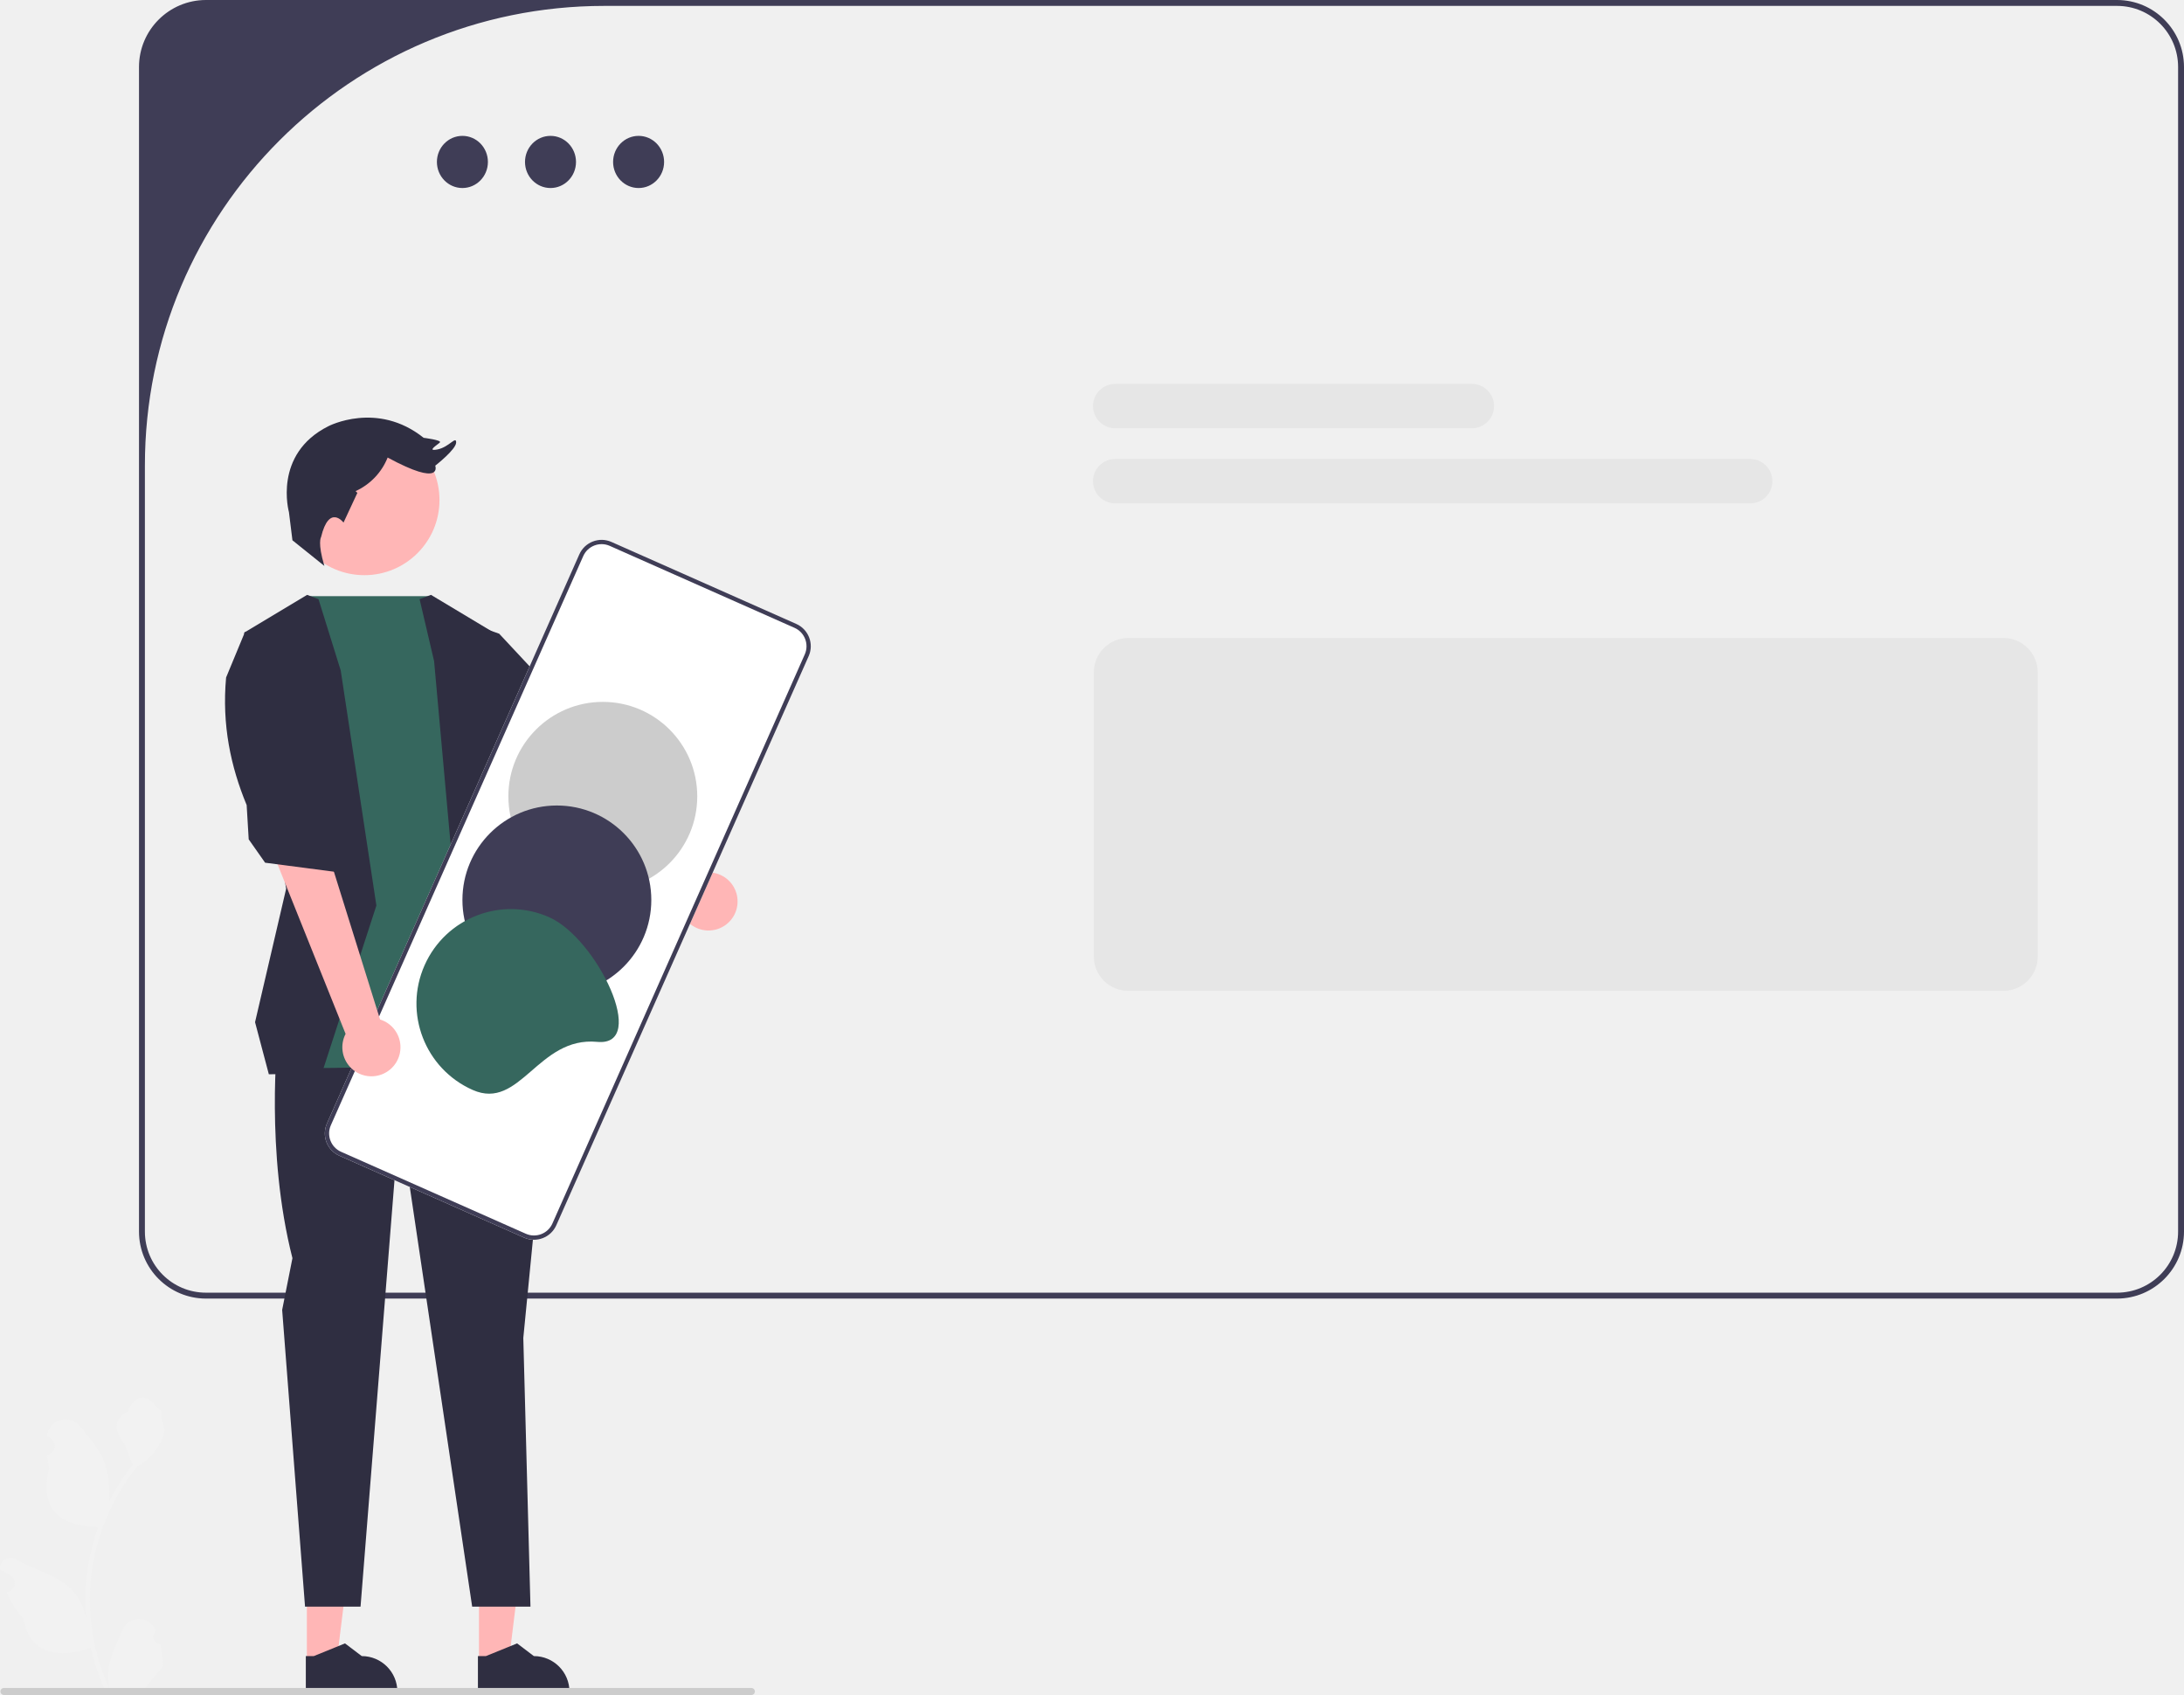
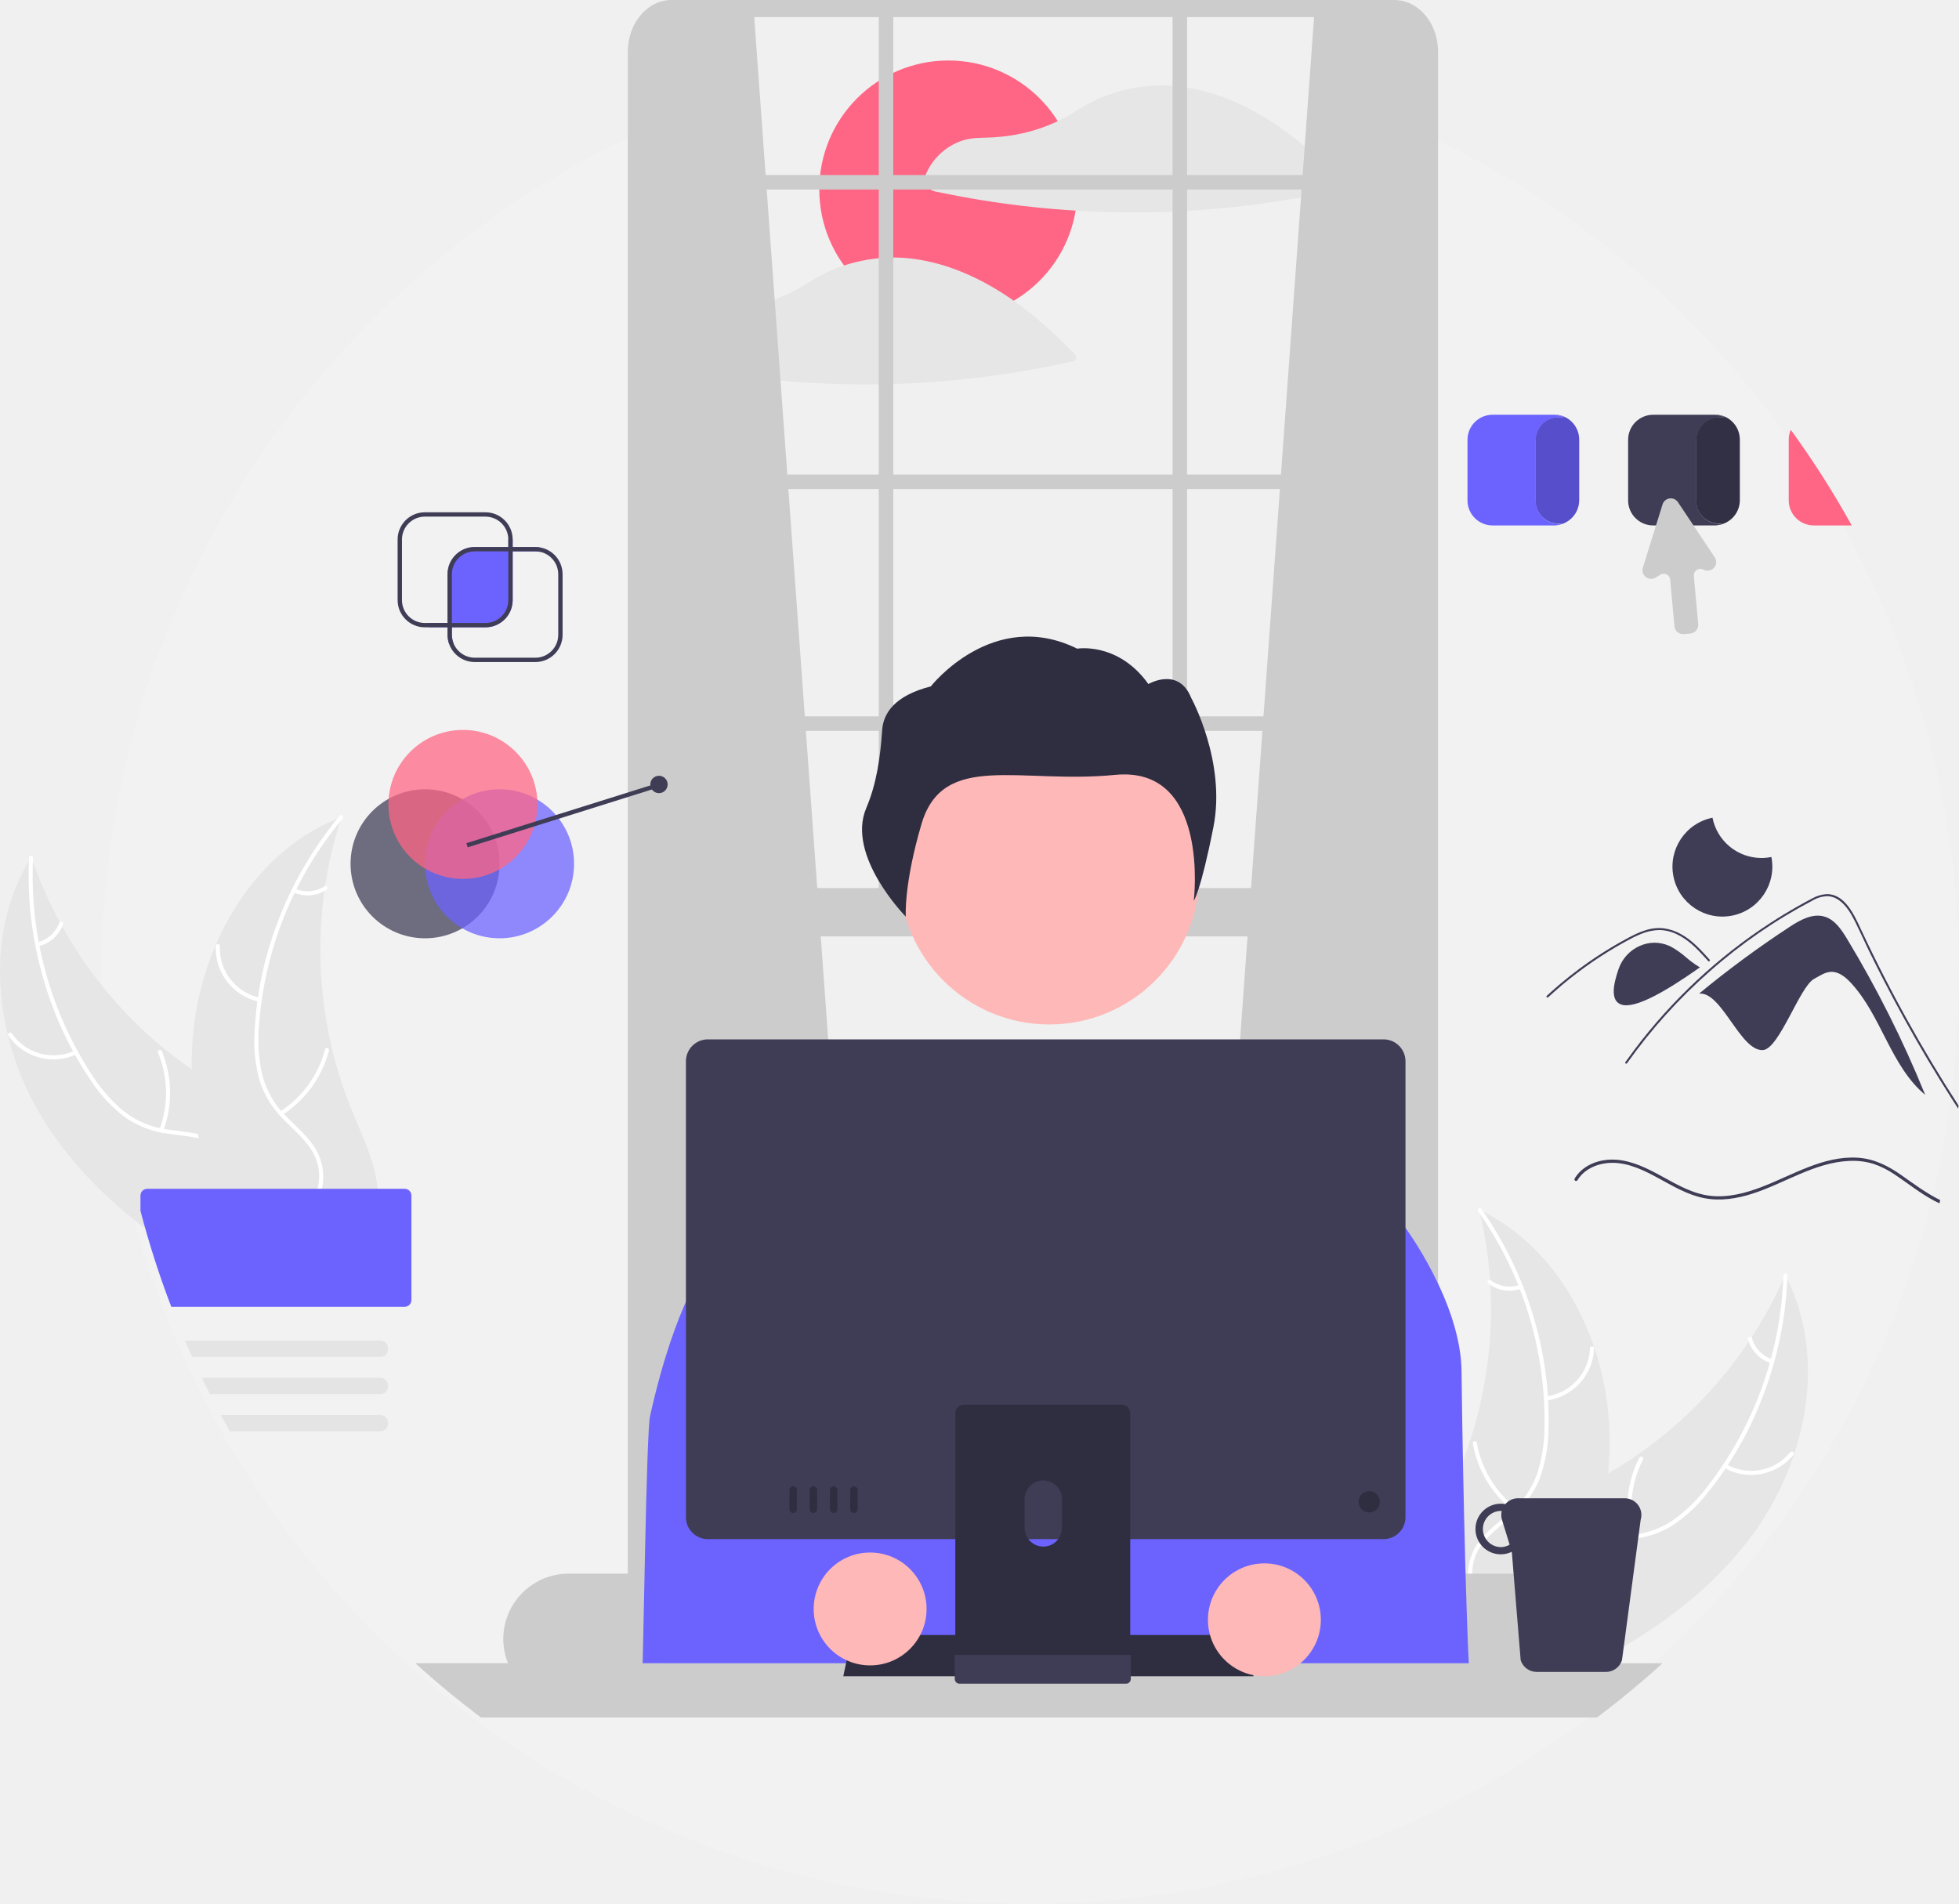
- <svg xmlns="http://www.w3.org/2000/svg" data-name="Layer 1" width="740.103" height="574.316" viewBox="0 0 740.103 574.316">
-   <path d="M717.413,0h-647.62a22.717,22.717,0,0,0-22.69,22.69V417.31a22.717,22.717,0,0,0,22.69,22.69h647.62a22.717,22.717,0,0,0,22.69-22.69V22.69A22.717,22.717,0,0,0,717.413,0Zm20.69,417.31a20.69,20.69,0,0,1-20.69,20.69h-647.62a20.69,20.69,0,0,1-20.69-20.69V157.676A155.676,155.676,0,0,1,204.779,2H717.413a20.69,20.69,0,0,1,20.69,20.69Z" fill="#3f3d56" />
-   <path d="M678.922,335.731h-296.63A11.628,11.628,0,0,1,370.678,324.117V227.782a11.628,11.628,0,0,1,11.614-11.614h296.63a11.628,11.628,0,0,1,11.614,11.614v96.335A11.628,11.628,0,0,1,678.922,335.731Z" fill="#e6e6e6" />
-   <ellipse cx="216.405" cy="54.873" rx="8.642" ry="8.835" fill="#3f3d56" />
-   <ellipse cx="186.551" cy="54.873" rx="8.642" ry="8.835" fill="#3f3d56" />
-   <ellipse cx="156.698" cy="54.873" rx="8.642" ry="8.835" fill="#3f3d56" />
-   <path d="M498.776,145.109H377.91a7.52,7.52,0,0,1,0-15.04H498.776a7.52,7.52,0,0,1,0,15.04Z" fill="#e6e6e6" />
-   <path d="M593.099,170.561H377.91a7.52,7.52,0,0,1,0-15.04H593.099a7.52,7.52,0,1,1,0,15.04Z" fill="#e6e6e6" />
-   <polygon points="162.313 563.077 172.402 563.076 177.201 524.161 162.311 524.162 162.313 563.077" fill="#ffb6b6" />
-   <path d="M161.957,573.602l31.025-.001v-.392a12.076,12.076,0,0,0-12.076-12.076h-.001l-5.667-4.299-10.574,4.3-2.708 0Z" fill="#2f2e41" />
-   <polygon points="103.992 563.077 114.081 563.076 118.88 524.161 103.99 524.162 103.992 563.077" fill="#ffb6b6" />
-   <path d="M103.636,573.602l31.025-.001v-.392a12.076,12.076,0,0,0-12.076-12.076h-.001l-5.667-4.299-10.574,4.3-2.708 0Z" fill="#2f2e41" />
-   <path d="M230.272,304.697l-34.374-32.237,9.31-15.596L239.109,295.633a9.851,9.851,0,1,1-8.837,9.064Z" fill="#ffb6b6" />
-   <path d="M94.121,351.63s-4.267,38.407,4.979,74.679l-3.482,17.534,7.75,100.53h18.811l13.194-165.717,24.63,165.717h19.758l-2.425-91.038,8.552-87.482-3.573-19.915Z" fill="#2f2e41" />
-   <path d="M146.103,202h-42l-7.063,17.958,1.704,141.984s83.214,0,88.904-5.69l-17.781-61.877-6.401-78.947Z" fill="#36675e" />
-   <polygon points="169.156 214.717 199.028 246.723 209.696 253.835 212.541 263.081 200.45 283.707 186.937 278.728 182.67 263.081 157.594 242.581 154.931 209.739 169.156 214.717" fill="#2f2e41" />
-   <polygon points="142.188 203.016 147.103 224 153.865 298.998 163.111 355.897 189.785 355.897 173.779 294.02 167.378 214.362 146.041 201.56 142.188 203.016" fill="#2f2e41" />
-   <polygon points="107.931 203.016 115.458 227.164 127.549 306.822 109.057 363.72 91.103 364 86.431 346.349 96.966 301.132 82.741 214.362 104.078 201.56 107.931 203.016" fill="#2f2e41" />
-   <circle cx="123.472" cy="169.431" r="25.458" fill="#ffb6b6" />
-   <path d="M108.785,182.033s-1.223,1.855,1.138,9.724l-10.824-8.69-1.184-9.543s-5.509-19.674,13.378-29.117c0,0,16.526-8.656,32.265,3.935,0,0,6.296.787,5.509,1.574s-4.722,3.148-.787,2.361,6.296-4.722,6.296-2.361-7.082,7.869-7.082,7.869,2.754,7.476-16.132-2.754v0a21.108,21.108,0,0,1-10.864,11.377l.606.592h0l-4.694,10.066S111.54,170.623,108.785,182.033Z" fill="#2f2e41" />
-   <path d="M110.783,380.688l85.532-192.857a8.27,8.27,0,0,1,10.9-4.202l62.633,27.778a8.27,8.27,0,0,1,4.202,10.9L188.519,415.164a8.27,8.27,0,0,1-10.9,4.202l-62.633-27.778A8.27,8.27,0,0,1,110.783,380.688Z" fill="#fff" />
-   <path d="M110.783,380.688l85.532-192.857a8.27,8.27,0,0,1,10.9-4.202l62.633,27.778a8.27,8.27,0,0,1,4.202,10.9L188.519,415.164a8.27,8.27,0,0,1-10.9,4.202l-62.633-27.778A8.27,8.27,0,0,1,110.783,380.688Zm161.939-158.97a6.814,6.814,0,0,0-3.463-8.982l-62.633-27.778a6.814,6.814,0,0,0-8.982,3.463L112.112,381.278a6.814,6.814,0,0,0,3.463,8.982l62.633,27.778a6.814,6.814,0,0,0,8.982-3.463Z" fill="#3f3d56" />
-   <circle cx="204.278" cy="269.826" r="32.005" fill="#ccc" />
-   <circle cx="188.708" cy="304.934" r="32.005" fill="#3f3d56" />
-   <path d="M160.161,369.3a32.005,32.005,0,1,1,25.951-58.514c16.158,7.166,33.877,43.922,16.282,42.233C182.245,351.085,176.32,376.466,160.161,369.3Z" fill="#36675e" />
-   <path d="M117.113,350.313,92.103,288l20,4,16.691,53.435a9.851,9.851,0,1,1-11.682,4.878Z" fill="#ffb6b6" />
-   <path d="M76.618,229.563c-1.456,16.063,1.559,30.167,6.967,43.222l.695,11.612,5.56,7.917,23.707,3.095,4.353-13.728-9.744-12.965-.819-32.378-24.312-22.241Z" fill="#2f2e41" />
-   <path d="M54.259,556.983a2.269,2.269,0,0,1-1.645-3.933l.155-.618q-.031-.074-.062-.148a6.094,6.094,0,0,0-11.241.042c-1.839,4.428-4.179,8.864-4.756,13.546a18.029,18.029,0,0,0,.316,6.2,72.281,72.281,0,0,1-6.575-30.021,69.766,69.766,0,0,1,.433-7.783q.358-3.178.995-6.31a73.119,73.119,0,0,1,14.5-30.99,19.459,19.459,0,0,0,8.093-8.397,14.843,14.843,0,0,0,1.35-4.056c-.394.052-1.486-5.949-1.188-6.317-.549-.833-1.532-1.247-2.131-2.06-2.982-4.043-7.091-3.337-9.236,2.157-4.582,2.313-4.627,6.148-1.815,9.837,1.789,2.347,2.035,5.522,3.604,8.035-.162.207-.329.407-.491.614a73.591,73.591,0,0,0-7.681,12.169,30.592,30.592,0,0,0-1.826-14.21c-1.748-4.217-5.025-7.769-7.91-11.415a6.279,6.279,0,0,0-11.184,3.083q-.009.081-.017.161.643.363,1.259.77A3.078,3.078,0,0,1,15.963,492.94l-.063.01a30.628,30.628,0,0,0,.807,4.579c-3.702,14.316,4.29,19.53,15.701,19.764.252.129.497.258.749.381a75.115,75.115,0,0,0-4.043,19.028,71.243,71.243,0,0,0,.052,11.503l-.019-.136a18.826,18.826,0,0,0-6.427-10.87c-4.946-4.063-11.933-5.559-17.268-8.824a3.533,3.533,0,0,0-5.411,3.437l.022.143a20.675,20.675,0,0,1,2.319,1.117q.643.363,1.259.77a3.078,3.078,0,0,1-1.241,5.602l-.063.01c-.045.006-.084.013-.129.019A30.655,30.655,0,0,0,7.846,548.302c2.315,12.497,12.256,13.683,22.89,10.044h.006a75.092,75.092,0,0,0,5.044,14.726H53.807c.065-.2.123-.407.181-.607a20.474,20.474,0,0,1-4.986-.297c1.337-1.641,2.674-3.294,4.011-4.935a1.119,1.119,0,0,0,.084-.097c.678-.84,1.363-1.673,2.041-2.512l0-.001a29.991,29.991,0,0,0-.879-7.64Z" fill="#f2f2f2" />
-   <path d="M255.81,573.126a1.186,1.186,0,0,1-1.19,1.19H1.33a1.19,1.19,0,0,1,0-2.38h253.29A1.187,1.187,0,0,1,255.81,573.126Z" fill="#ccc" />
+ <svg xmlns="http://www.w3.org/2000/svg" data-name="Layer 1" width="804.473" height="781.847" viewBox="0 0 804.473 781.847">
+   <path d="M954.619,274.869a380.704,380.704,0,0,0-25.021-39.265q-9.6-13.224-20.288-25.565h-.018a383.418,383.418,0,0,0-41.94-41.512q-4.613-3.918-9.351-7.675a380.926,380.926,0,0,0-93.882-54.857l.299,49.327L767.65,717.625H487.686L471.941,156.384l1.173-48.539C335.856,165.572,239.481,301.3,239.481,459.546a381.687,381.687,0,0,0,12.399,96.795,375.139,375.139,0,0,0,12.649,39.408q2.674,7.02,5.642,13.914c.954,2.237,1.925,4.457,2.933,6.668,1.292,2.888,2.638,5.767,4.02,8.611q1.604,3.356,3.298,6.668,2.179,4.346,4.502,8.62c1.194,2.237,2.425,4.457,3.672,6.667a382.934,382.934,0,0,0,76.151,95.244q12.956,11.753,26.964,22.285a381.449,381.449,0,0,0,458.295,0q7.621-5.723,14.931-11.829,4.854-4.038,9.547-8.227c.829-.74,1.658-1.48,2.478-2.228a382.978,382.978,0,0,0,71.364-87.008,374.258,374.258,0,0,0,19.325-36.689q2.286-4.974,4.43-10.037a376.132,376.132,0,0,0,16.562-47.591q1.03-3.757,1.988-7.541v-.009c.107-.437.223-.883.33-1.319.66-2.656,1.293-5.33,1.899-8.005v-.009q2.942-12.93,4.965-26.171c.169-1.132.339-2.264.499-3.396.062-.41.125-.82.169-1.23v-.009q1.444-10.229,2.344-20.609,1.391-16.299,1.399-32.972A379.627,379.627,0,0,0,954.619,274.869Z" transform="translate(-197.7636 -59.07674)" fill="#f2f2f2" />
+   <path d="M917.165,689.762c22.573-30.501,31.255-73.463,13.695-107.101a174.83,174.83,0,0,1-82.773,86.927c-14.289,7.006-30.912,13.31-37.526,27.784-4.116,9.006-3.332,19.641-.024,28.974,3.309,9.333,8.936,17.638,14.503,25.827l.293,2.454C860.387,740.094,894.592,720.263,917.165,689.762Z" transform="translate(-197.7636 -59.07674)" fill="#e6e6e6" />
+   <path d="M930.112,582.931a149.432,149.432,0,0,1-31.086,86.525,64.35,64.35,0,0,1-14.424,14.088,36.908,36.908,0,0,1-18.452,6.069c-6.131.439-12.453.179-18.371,2.101a22.599,22.599,0,0,0-13.521,12.6c-3.276,7.232-3.759,15.209-3.959,23.027-.223,8.68-.317,17.699-4.411,25.59-.496.956,1.016,1.67,1.512.715,7.123-13.728,2.498-29.782,6.743-44.214,1.981-6.734,6.003-12.912,12.726-15.61,5.879-2.36,12.399-2.097,18.61-2.488a39.384,39.384,0,0,0,18.263-5.261,59.491,59.491,0,0,0,14.912-13.482,144.976,144.976,0,0,0,22.711-39.209,152.082,152.082,0,0,0,10.413-50.596c.034-1.073-1.632-.921-1.666.145Z" transform="translate(-197.7636 -59.07674)" fill="#fff" />
+   <path d="M905.678,661.815a22.42,22.42,0,0,0,28.554-5.242c.678-.836-.589-1.928-1.268-1.092a20.76,20.76,0,0,1-26.571,4.822c-.93-.542-1.64.973-.715,1.512Z" transform="translate(-197.7636 -59.07674)" fill="#fff" />
+   <path d="M869.288,689.799a43.212,43.212,0,0,1,3.185-31.33c.493-.958-1.02-1.672-1.512-.715a44.947,44.947,0,0,0-3.248,32.609c.292,1.038,1.865.469,1.575-.563Z" transform="translate(-197.7636 -59.07674)" fill="#fff" />
+   <path d="M925.48,617.311a12.691,12.691,0,0,1-8.289-8.735c-.279-1.041-1.852-.471-1.575.563a14.221,14.221,0,0,0,9.149,9.683.864.864,0,0,0,1.113-.398.84.84,0,0,0-.398-1.113Z" transform="translate(-197.7636 -59.07674)" fill="#fff" />
+   <path d="M805.205,555.891c.156.655.311,1.31.458,1.976a167.127,167.127,0,0,1,3.973,26.818c.057.698.105,1.405.142,2.103a176.19,176.19,0,0,1-8.405,64.321,171.102,171.102,0,0,1-9.933,24.025c-5.408,10.696-12.123,21.862-13.637,33.381a29.352,29.352,0,0,0-.29,3.621l44.805,42.658c.15.046.292.102.443.149l1.711,1.785c.23-.385.46-.79.69-1.175.134-.223.259-.455.393-.678.086-.152.172-.304.259-.436.029-.05.057-.101.077-.141.087-.132.153-.264.23-.385q1.939-3.387,3.836-6.813c.01-.01.01-.01.009-.03,9.595-17.428,17.82-35.81,22.993-54.855.155-.573.321-1.156.456-1.748a163.269,163.269,0,0,0,4.717-26.223,144.339,144.339,0,0,0,.62-14.591,120.027,120.027,0,0,0-6.239-37.006c-7.992-23.785-23.502-44.749-45.61-55.917C806.336,556.443,805.78,556.167,805.205,555.891Z" transform="translate(-197.7636 -59.07674)" fill="#e6e6e6" />
+   <path d="M804.764,556.556a149.432,149.432,0,0,1,27.274,87.801,64.351,64.351,0,0,1-3.034,19.933,36.908,36.908,0,0,1-11.079,15.955c-4.631,4.042-9.836,7.64-13.403,12.738a22.599,22.599,0,0,0-3.209,18.201c1.738,7.746,6.156,14.406,10.702,20.769,5.048,7.065,10.403,14.323,11.885,23.088.18,1.062,1.817.721,1.638-.339-2.578-15.25-15.936-25.283-21.236-39.362-2.473-6.569-2.981-13.924.762-20.126,3.273-5.424,8.637-9.139,13.361-13.191a39.384,39.384,0,0,0,11.415-15.197,59.491,59.491,0,0,0,3.79-19.742,144.976,144.976,0,0,0-5.473-44.98,152.082,152.082,0,0,0-22.148-46.667c-.619-.877-1.858.248-1.243,1.119Z" transform="translate(-197.7636 -59.07674)" fill="#fff" />
+   <path d="M832.749,634.251a22.42,22.42,0,0,0,19.643-21.377c.038-1.075-1.631-1.185-1.669-.108a20.76,20.76,0,0,1-18.313,19.847c-1.069.127-.723,1.764.339,1.638Z" transform="translate(-197.7636 -59.07674)" fill="#fff" />
+   <path d="M820.542,678.504a43.212,43.212,0,0,1-16.32-26.933c-.183-1.061-1.821-.721-1.638.339a44.947,44.947,0,0,0,17.039,27.992c.858.653,1.772-.749.918-1.398Z" transform="translate(-197.7636 -59.07674)" fill="#fff" />
+   <path d="M821.765,586.795a12.691,12.691,0,0,1-11.877-1.984c-.85-.663-1.762.739-.918,1.398a14.221,14.221,0,0,0,13.135,2.224.864.864,0,0,0,.649-.988.84.84,0,0,0-.988-.649Z" transform="translate(-197.7636 -59.07674)" fill="#fff" />
+   <path d="M215.568,518.935c-20.02-32.234-25.181-75.76-4.946-107.86a174.83,174.83,0,0,0,75.435,93.366c13.673,8.144,29.728,15.778,35.144,30.742,3.37,9.311,1.725,19.847-2.331,28.88-4.056,9.033-10.34,16.853-16.554,24.562l-.492,2.423C268.068,573.715,235.588,551.169,215.568,518.935Z" transform="translate(-197.7636 -59.07674)" fill="#e6e6e6" />
+   <path d="M211.346,411.405a149.432,149.432,0,0,0,23.951,88.765,64.351,64.351,0,0,0,13.231,15.214,36.908,36.908,0,0,0,17.898,7.548c6.075.936,12.397,1.19,18.139,3.587a22.599,22.599,0,0,1,12.452,13.657c2.678,7.474,2.51,15.464,2.075,23.272-.483,8.669-1.123,17.667,2.317,25.864.417.993-1.149,1.582-1.565.59-5.984-14.262-.069-29.886-3.128-44.615-1.427-6.873-4.934-13.357-11.415-16.593-5.668-2.83-12.187-3.097-18.346-3.992a39.384,39.384,0,0,1-17.775-6.728,59.491,59.491,0,0,1-13.767-14.649,144.976,144.976,0,0,1-19.449-40.925,152.082,152.082,0,0,1-6.267-51.275c.053-1.072,1.702-.785,1.649.28Z" transform="translate(-197.7636 -59.07674)" fill="#fff" />
+   <path d="M229.288,492.014a22.42,22.42,0,0,1-28.033-7.545c-.608-.888.744-1.874,1.352-.985a20.76,20.76,0,0,0,26.091,6.965c.971-.464,1.555,1.103.59,1.565Z" transform="translate(-197.7636 -59.07674)" fill="#fff" />
+   <path d="M263.284,522.863a43.212,43.212,0,0,0-.628-31.485c-.413-.995,1.152-1.583,1.565-.59a44.947,44.947,0,0,1,.587,32.765c-.376,1.011-1.897.316-1.524-.689Z" transform="translate(-197.7636 -59.07674)" fill="#fff" />
+   <path d="M213.169,446.048a12.691,12.691,0,0,0,8.972-8.032c.363-1.015,1.884-.319,1.524.689a14.221,14.221,0,0,1-9.905,8.908.864.864,0,0,1-1.077-.487.84.84,0,0,1,.487-1.077Z" transform="translate(-197.7636 -59.07674)" fill="#fff" />
+   <path d="M338.037,394.606c-.208.64-.417,1.28-.617,1.932a167.128,167.128,0,0,0-6.139,26.406c-.114.691-.218,1.392-.312,2.085a176.19,176.19,0,0,0,3.15,64.791,171.101,171.101,0,0,0,7.948,24.753c4.521,11.1,10.306,22.775,10.879,34.378a29.352,29.352,0,0,1-.005,3.633l-48.124,38.876c-.154.033-.299.078-.453.112l-1.85,1.64c-.198-.403-.394-.825-.592-1.227-.116-.233-.221-.475-.336-.708-.074-.158-.147-.317-.223-.455-.025-.053-.049-.106-.065-.147-.076-.139-.131-.275-.198-.403q-1.657-3.533-3.27-7.102c-.009-.011-.009-.011-.007-.031-8.147-18.15-14.851-37.139-18.459-56.543-.108-.584-.226-1.178-.313-1.78a163.271,163.271,0,0,1-2.571-26.52,144.342,144.342,0,0,1,.568-14.593,120.027,120.027,0,0,1,9.226-36.376c9.898-23.057,27.061-42.691,50.004-52.025C336.864,395.064,337.441,394.833,338.037,394.606Z" transform="translate(-197.7636 -59.07674)" fill="#e6e6e6" />
+   <path d="M338.422,395.304a149.432,149.432,0,0,0-34.319,85.294,64.351,64.351,0,0,0,1.405,20.113,36.908,36.908,0,0,0,9.746,16.803c4.287,4.405,9.182,8.414,12.324,13.785a22.599,22.599,0,0,1,1.72,18.402c-2.362,7.58-7.306,13.858-12.355,19.831-5.606,6.631-11.533,13.43-13.722,22.045-.265,1.044-1.87.571-1.605-.471,3.809-14.99,17.938-23.904,24.364-37.506,2.998-6.347,4.103-13.635.876-20.121-2.822-5.672-7.866-9.811-12.245-14.233a39.384,39.384,0,0,1-10.142-16.074,59.491,59.491,0,0,1-2.173-19.985,144.976,144.976,0,0,1,9.111-44.386,152.082,152.082,0,0,1,25.867-44.713c.688-.824,1.831.398,1.148,1.217Z" transform="translate(-197.7636 -59.07674)" fill="#fff" />
+   <path d="M304.215,470.468a22.42,22.42,0,0,1-17.841-22.902.837.837,0,0,1,1.673.028,20.76,20.76,0,0,0,16.639,21.27c1.055.214.578,1.817-.471,1.605Z" transform="translate(-197.7636 -59.07674)" fill="#fff" />
+   <path d="M312.786,515.567a43.212,43.212,0,0,0,18.455-25.518c.269-1.043,1.873-.571,1.605.471a44.947,44.947,0,0,1-19.258,26.514c-.908.581-1.705-.89-.802-1.468Z" transform="translate(-197.7636 -59.07674)" fill="#fff" />
+   <path d="M319.021,424.062a12.691,12.691,0,0,0,11.999-1.012c.901-.592,1.696.88.802,1.468a14.221,14.221,0,0,1-13.272,1.149.864.864,0,0,1-.567-1.038.84.84,0,0,1,1.038-.567Z" transform="translate(-197.7636 -59.07674)" fill="#fff" />
+   <circle cx="389.439" cy="77.833" r="52.985" fill="#ff6584" />
+   <path d="M749.432,134.145a194.727,194.727,0,0,0-15.1-14.333c-10.322-8.753-21.75-16.196-34.488-20.885A79.528,79.528,0,0,0,685.048,95.031c-.606-.098-1.203-.196-1.81-.276a.669.669,0,0,0-.134,0,1.609,1.609,0,0,0-.285-.053c-1.239-.16-2.478-.285-3.726-.374a64.567,64.567,0,0,0-20.003,1.801,66.52,66.52,0,0,0-11.053,3.851,98.948,98.948,0,0,0-10.367,5.874,62.285,62.285,0,0,1-5.527,2.986,68.931,68.931,0,0,1-17.382,5.562,78.041,78.041,0,0,1-12.301,1.212c-3.583.071-6.962.196-10.358,1.489a24.822,24.822,0,0,0-15.127,16.384,1.597,1.597,0,0,0,.713,1.756c.918.66,1.809,1.408,2.781,1.997a8.727,8.727,0,0,0,2.71.74q2.3.481,4.608.936,8.49,1.685,17.052,2.986,17.221,2.607,34.639,3.672a1.729,1.729,0,0,0,.214.018,389.854,389.854,0,0,0,39.399.383c1.988-.08,3.967-.178,5.954-.294q12.421-.695,24.78-2.193,11.432-1.391,22.775-3.45,8.103-1.471,16.143-3.28A1.579,1.579,0,0,0,749.432,134.145Z" transform="translate(-197.7636 -59.07674)" fill="#e6e6e6" />
+   <path d="M639.302,204.796a173.068,173.068,0,0,0-25.235-22.213c-3.022-2.121-6.133-4.118-9.333-5.946a98.906,98.906,0,0,0-12.194-5.963c-.936-.383-1.881-.749-2.826-1.096a78.986,78.986,0,0,0-16.606-4.172c-.045-.009-.089,0-.134-.009-.089-.018-.187-.036-.276-.053a61.346,61.346,0,0,0-8.29-.508c-1.988,0-3.984.107-5.963.303a65.946,65.946,0,0,0-9.484,1.64c-1.542.383-3.075.829-4.582,1.337a65.441,65.441,0,0,0-6.463,2.514c-.036.018-.062.027-.098.045a96.29,96.29,0,0,0-10.269,5.83c-.071.045-.152.089-.223.134a64.774,64.774,0,0,1-11.838,5.544,72.094,72.094,0,0,1-10.857,2.87,76.88,76.88,0,0,1-12.301,1.203c-3.583.071-6.962.196-10.349,1.498a24.835,24.835,0,0,0-15.136,16.384,1.607,1.607,0,0,0,.713,1.756c.918.66,1.818,1.399,2.781,1.988a8.553,8.553,0,0,0,2.71.74c1.533.321,3.066.642,4.608.945q8.49,1.685,17.061,2.977,11.753,1.778,23.604,2.844,5.616.521,11.24.856,14.427.869,28.881.677,2.982-.04,5.963-.134,17.703-.521,35.299-2.656a388.256,388.256,0,0,0,38.909-6.73A1.572,1.572,0,0,0,639.302,204.796Z" transform="translate(-197.7636 -59.07674)" fill="#e6e6e6" />
+   <path d="M507.232,62.595l46.679,645.056L460.553,715.937V70.801C471.677,62.112,487.646,60.752,507.232,62.595Z" transform="translate(-197.7636 -59.07674)" fill="#ccc" />
+   <path d="M737.647,62.595,690.968,707.651l93.358,8.286V70.801C773.201,62.112,757.232,60.752,737.647,62.595Z" transform="translate(-197.7636 -59.07674)" fill="#ccc" />
+   <path d="M786.522,71.083c-2.897-7.103-9.056-12.006-16.179-12.006H473.54c-9.903,0-17.952,9.502-17.952,21.193V721.402a22.909,22.909,0,0,0,6.186,15.994,17.009,17.009,0,0,0,7.773,4.662,14.837,14.837,0,0,0,3.993.537H770.344a14.837,14.837,0,0,0,3.993-.537c7.987-2.147,13.959-10.586,13.959-20.656V80.269A24.342,24.342,0,0,0,786.522,71.083Zm-4.181,650.319c0,7.808-5.384,14.163-11.998,14.163H473.54c-5.482,0-10.126-4.367-11.543-10.312a16.451,16.451,0,0,1-.455-3.851V80.269c0-7.808,5.384-14.153,11.998-14.153H770.344a10.179,10.179,0,0,1,3.566.642c4.876,1.789,8.432,7.166,8.432,13.511Z" transform="translate(-197.7636 -59.07674)" fill="#ccc" />
+   <rect x="260.803" y="194.882" width="326.752" height="5.959" fill="#ccc" />
+   <rect x="260.803" y="71.872" width="326.752" height="5.959" fill="#ccc" />
+   <rect x="260.803" y="294.199" width="326.752" height="5.959" fill="#ccc" />
+   <rect x="360.878" y="2.674" width="5.959" height="375.944" fill="#ccc" />
+   <rect x="481.521" y="2.674" width="5.959" height="375.944" fill="#ccc" />
+   <path d="M822.561,705.353H431.253a26.844,26.844,0,0,0-26.813,26.813,26.543,26.543,0,0,0,1.934,9.975,26.815,26.815,0,0,0,24.878,16.847H822.561a26.815,26.815,0,0,0,23.14-13.282,25.895,25.895,0,0,0,1.747-3.566,26.543,26.543,0,0,0,1.934-9.975A26.852,26.852,0,0,0,822.561,705.353Z" transform="translate(-197.7636 -59.07674)" fill="#ccc" />
+   <rect x="262.789" y="364.714" width="324.766" height="19.863" fill="#ccc" />
+   <path d="M422.193,358.755h5.959a10.925,10.925,0,0,1,10.925,10.925v0a0,0,0,0,1,0,0h-27.809a0,0,0,0,1,0,0v0A10.925,10.925,0,0,1,422.193,358.755Z" fill="#ccc" />
+   <circle id="b6ad44ff-295b-418b-9346-03b76e49c34f" data-name="ab6171fa-7d69-4734-b81c-8dff60f9761b" cx="430.901" cy="359.185" r="61.548" fill="#ffb8b8" />
+   <path id="e8f77054-5a04-4fda-83df-6cd2e0c3cac3-147" data-name="bf427902-b9bf-4946-b5d7-5c1c7e04535e" d="M560.006,359.053c.465-7.068,5.139-14.301,19.99-18.08,0,0,25.486-32.59,60.118-15.499,0,0,16.79-2.889,29.239,14.531,0,0,12.343-7.28,17.551,5.624,0,0,14.477,26.32,9.147,53.167s-8.058,30.197-8.058,30.197,6.793-55.532-32.335-51.681-70.631-9.91-79.492,20.218c-7.358,25.017-6.431,38.009-6.431,38.009s-24.605-24.956-16.239-44.608C557.776,380.88,559.289,369.953,560.006,359.053Z" transform="translate(-197.7636 -59.07674)" fill="#2f2e41" />
+   <path d="M461.292,754.62H801.73c-2.275-25.969-3.762-125.235-3.762-131.769,0-28.816-23.579-60.263-23.579-60.263l-8.44-4.665-70.482-21.99-18.24-23.693a20.283,20.283,0,0,0-16.245-7.932l-57.619.432a20.344,20.344,0,0,0-13.664,5.415L554.019,543.255l-52.331,24.99-.089-.089-.547.407-7.766,5.593-4.995,3.61s-13.105,15.723-23.579,62.881C463.135,647.739,462.029,739.557,461.292,754.62Z" transform="translate(-197.7636 -59.07674)" fill="#6c63ff" />
+   <path d="M880.527,742.14c-.82.749-1.649,1.489-2.478,2.228q-4.707,4.185-9.547,8.227-7.314,6.097-14.931,11.829H395.277q-13.999-10.509-26.964-22.285Z" transform="translate(-197.7636 -59.07674)" fill="#ccc" />
+   <polygon points="514.774 688.412 346.303 688.412 349.868 671.476 511.208 671.476 514.774 688.412" fill="#2f2e41" />
+   <path d="M864.955,674.395H821.117a6.771,6.771,0,0,0-5.197,2.407,9.829,9.829,0,0,0-1.854-.178,10.398,10.398,0,1,0,0,20.796,10.281,10.281,0,0,0,4.528-1.052l.731,8.985,2.906,35.513a6.483,6.483,0,0,0,.553,1.275,6.834,6.834,0,0,0,5.999,3.566H857.289a6.859,6.859,0,0,0,6.008-3.566,7.029,7.029,0,0,0,.544-1.275l7.666-57.601A6.854,6.854,0,0,0,864.955,674.395Zm-50.889,20.056a7.43,7.43,0,0,1,0-14.859c.134,0,.258.036.392.045a6.806,6.806,0,0,0,.107,3.628l3.138,10.197A7.308,7.308,0,0,1,814.066,694.451Z" transform="translate(-197.7636 -59.07674)" fill="#3f3d56" />
+   <path d="M765.94,485.931H488.435a9.008,9.008,0,0,0-8.994,8.994V682.186a9.003,9.003,0,0,0,8.994,8.994H765.94a9.003,9.003,0,0,0,8.994-8.994V494.925A9.008,9.008,0,0,0,765.94,485.931Z" transform="translate(-197.7636 -59.07674)" fill="#3f3d56" />
+   <path d="M658.439,635.977H593.52a3.464,3.464,0,0,0-3.459,3.467V741.998H661.907V639.444A3.466,3.466,0,0,0,658.439,635.977Zm-32.241,58.27a7.702,7.702,0,0,1-7.666-7.666V674.752a7.666,7.666,0,0,1,15.332,0v11.829a7.702,7.702,0,0,1-7.666,7.666Z" transform="translate(-197.7636 -59.07674)" fill="#2f2e41" />
+   <path d="M589.839,738.717v9.894a1.938,1.938,0,0,0,1.934,1.934h68.422a1.944,1.944,0,0,0,1.934-1.934v-9.894Z" transform="translate(-197.7636 -59.07674)" fill="#3f3d56" />
+   <circle cx="562.275" cy="616.771" r="4.381" fill="#2f2e41" />
+   <path d="M523.466,669.493a1.533,1.533,0,0,0-1.533,1.533v7.889a1.533,1.533,0,0,0,3.066,0v-7.889A1.533,1.533,0,0,0,523.466,669.493Z" transform="translate(-197.7636 -59.07674)" fill="#2f2e41" />
+   <path d="M531.792,669.493a1.533,1.533,0,0,0-1.533,1.533v7.889a1.533,1.533,0,0,0,3.066,0v-7.889A1.533,1.533,0,0,0,531.792,669.493Z" transform="translate(-197.7636 -59.07674)" fill="#2f2e41" />
+   <path d="M540.117,669.493a1.533,1.533,0,0,0-1.533,1.533v7.889a1.533,1.533,0,0,0,3.066,0v-7.889A1.533,1.533,0,0,0,540.117,669.493Z" transform="translate(-197.7636 -59.07674)" fill="#2f2e41" />
+   <path d="M548.443,669.493a1.533,1.533,0,0,0-1.533,1.533v7.889a1.533,1.533,0,0,0,3.066,0v-7.889A1.533,1.533,0,0,0,548.443,669.493Z" transform="translate(-197.7636 -59.07674)" fill="#2f2e41" />
+   <circle cx="357.322" cy="660.779" r="23.176" fill="#ffb8b8" />
+   <circle cx="519.231" cy="665.236" r="23.176" fill="#ffb8b8" />
+   <path d="M956.212,444.572c-2.29-3.788-5.004-7.832-9.254-9.069-4.922-1.432-9.978,1.413-14.266,4.221a415.722,415.722,0,0,0-36.997,27.259l.013.147c9.202-.635,16.84,23.835,26.042,23.2,6.649-.459,15.091-26.084,20.967-29.229,2.23-1.194,4.403-2.788,6.93-2.899,3.139-.138,5.876,2.054,8.027,4.345,12.723,13.548,16.405,34.267,30.679,46.171A452.999,452.999,0,0,0,956.212,444.572Z" transform="translate(-197.7636 -59.07674)" fill="#3f3d56" />
+   <path d="M980.701,477.48q10.068,18.184,21.357,35.646v.009c-.045.41-.107.82-.169,1.23q-1.364-2.086-2.701-4.19-10.135-15.898-19.263-32.402-4.332-7.849-8.45-15.822-3.182-6.177-6.231-12.426c-.579-1.194-1.141-2.389-1.703-3.592-1.319-2.817-2.621-5.651-4.011-8.432-1.587-3.173-3.521-6.489-6.436-8.62a8.781,8.781,0,0,0-4.573-1.765,12.771,12.771,0,0,0-6.623,1.899,213.146,213.146,0,0,0-41.922,28.907,218.446,218.446,0,0,0-34.051,37.804c-.303.428-1.016.018-.713-.419,1.203-1.694,2.416-3.36,3.664-5.018a219.484,219.484,0,0,1,56.023-52.253q5.442-3.53,11.098-6.73c1.899-1.079,3.806-2.139,5.749-3.138a14.02,14.02,0,0,1,6.097-1.89c7.399-.116,11.231,8.263,13.861,13.897q1.23,2.661,2.505,5.313,4.8,10.028,9.975,19.896Q977.367,471.468,980.701,477.48Z" transform="translate(-197.7636 -59.07674)" fill="#3f3d56" />
+   <path d="M899.25,453.785c-.43-.479-.857-.958-1.289-1.437-3.411-3.772-7.071-7.501-11.755-9.663a17.054,17.054,0,0,0-7.145-1.656,20.39,20.39,0,0,0-7.419,1.618c-1.117.446-2.209.953-3.285,1.492-1.229.619-2.436,1.278-3.638,1.944q-3.384,1.872-6.679,3.909-6.558,4.053-12.705,8.724-3.187,2.423-6.242,5.004-2.841,2.398-5.568,4.925c-.389.359-.969-.222-.58-.58.479-.446.964-.89,1.448-1.328q2.053-1.856,4.172-3.641,3.864-3.26,7.928-6.269,6.32-4.681,13.074-8.727,3.375-2.02,6.844-3.871c.698-.372,1.404-.736,2.119-1.081a33.778,33.778,0,0,1,5.037-2.05,17.919,17.919,0,0,1,7.608-.747,19.806,19.806,0,0,1,7.019,2.428c4.599,2.571,8.166,6.545,11.637,10.424C900.18,453.596,899.603,454.179,899.25,453.785Z" transform="translate(-197.7636 -59.07674)" fill="#3f3d56" />
+   <path d="M865.596,471.935a5.297,5.297,0,0,1-3.285-.941c-2.545-1.928-2.478-6.559.204-14.159a15.983,15.983,0,0,1,8.652-9.299,14.811,14.811,0,0,1,11.928-.071q.494.214.973.46h0a35.128,35.128,0,0,1,6.1,4.328,40.298,40.298,0,0,0,5.08,3.752l.597.35-.566.399C880.839,466.92,871.049,471.935,865.596,471.935Z" transform="translate(-197.7636 -59.07674)" fill="#3f3d56" />
+   <path d="M921.121,411.438a20.506,20.506,0,0,1-20.114-16.531,20.502,20.502,0,1,0,24.183,16.126A20.592,20.592,0,0,1,921.121,411.438Z" transform="translate(-197.7636 -59.07674)" fill="#3f3d56" />
+   <circle cx="174.554" cy="354.748" r="30.595" fill="#3f3d56" opacity="0.74" />
+   <circle cx="205.148" cy="354.748" r="30.595" fill="#6c63ff" opacity="0.74" />
+   <circle cx="190.11" cy="330.364" r="30.595" fill="#ff6584" opacity="0.74" />
+   <rect x="387.662" y="392.976" width="82.372" height="1.783" transform="matrix(0.95403, -0.29972, 0.29972, 0.95403, -296.0981, 87.56435)" fill="#3f3d56" />
+   <circle cx="270.611" cy="322.162" r="3.566" fill="#3f3d56" />
+   <path d="M978.544,541.678c5.224,3.681,10.242,7.434,15.982,10.269-.107.437-.223.882-.33,1.319-.704-.33-1.391-.677-2.077-1.034-5.821-3.049-10.83-7.193-16.294-10.795a35.157,35.157,0,0,0-8.789-4.403,28.995,28.995,0,0,0-10.046-1.177c-14.146.695-26.269,9.137-39.417,13.389-6.436,2.086-13.282,3.2-19.994,1.89-6.712-1.31-12.675-4.876-18.603-8.103-5.847-3.191-12.221-6.4-19.049-6.4-5.562.009-11.41,2.237-14.387,7.158a.668.668,0,0,1-1.15-.677,14.03,14.03,0,0,1,2.434-3.04c3.886-3.681,9.6-5.134,14.85-4.707,6.792.553,12.987,3.762,18.862,6.988,6.231,3.423,12.613,7.104,19.815,7.853,7.113.749,14.155-1.114,20.751-3.619,12.774-4.858,25.378-12.952,39.586-12.052C967.392,534.965,973.133,537.871,978.544,541.678Z" transform="translate(-197.7636 -59.07674)" fill="#3f3d56" />
+   <path d="M419.433,283.881v1.81a9.388,9.388,0,0,0-1.818-.178h-9.324v20.02a11.184,11.184,0,0,1-11.178,11.178H383.332v3.084a9.341,9.341,0,0,0,.722,3.601h-1.908a10.979,10.979,0,0,1-.597-3.601v-3.084h-7.577v-1.783h7.577V294.907a11.184,11.184,0,0,1,11.178-11.178h13.781v-3.12h1.783v3.12h9.324A11.125,11.125,0,0,1,419.433,283.881Z" transform="translate(-197.7636 -59.07674)" fill="#6c63ff" />
+   <path d="M397.113,269.467H372.226a11.184,11.184,0,0,0-11.178,11.178v24.887a11.184,11.184,0,0,0,11.178,11.178h24.887a11.184,11.184,0,0,0,11.178-11.178v-24.923A11.183,11.183,0,0,0,397.113,269.467Zm9.395,36.065a9.408,9.408,0,0,1-9.395,9.395H372.226a9.408,9.408,0,0,1-9.395-9.395V280.645a9.408,9.408,0,0,1,9.395-9.395h24.887a9.406,9.406,0,0,1,9.395,9.36Z" transform="translate(-197.7636 -59.07674)" fill="#3f3d56" />
+   <path d="M381.55,314.928v1.783h1.783v-1.783Zm0,0v1.783h1.783v-1.783ZM419.433,283.881a11.125,11.125,0,0,0-1.818-.152H392.728a11.184,11.184,0,0,0-11.178,11.178v24.887a10.979,10.979,0,0,0,.597,3.601,11.182,11.182,0,0,0,10.581,7.577h24.887a11.184,11.184,0,0,0,11.178-11.178V294.907A11.178,11.178,0,0,0,419.433,283.881Zm7.577,35.914a9.408,9.408,0,0,1-9.395,9.395H392.728a9.409,9.409,0,0,1-9.395-9.395V294.907a9.408,9.408,0,0,1,9.395-9.395h24.887a9.399,9.399,0,0,1,9.395,9.395Zm-45.46-4.867v1.783h1.783v-1.783Z" transform="translate(-197.7636 -59.07674)" fill="#3f3d56" />
+   <path d="M363.945,547.302H258.227a2.783,2.783,0,0,0-2.781,2.772v6.266a375.14,375.14,0,0,0,12.649,39.408h95.85a2.769,2.769,0,0,0,2.772-2.772V550.074A2.775,2.775,0,0,0,363.945,547.302Z" transform="translate(-197.7636 -59.07674)" fill="#6c63ff" />
+   <path d="M353.872,609.663H273.737c.954,2.237,1.925,4.457,2.933,6.668h77.203C358.222,616.393,358.178,609.601,353.872,609.663Z" transform="translate(-197.7636 -59.07674)" fill="#e4e4e4" />
+   <path d="M353.872,624.941H280.69q1.604,3.356,3.298,6.668h69.884C358.222,631.671,358.178,624.888,353.872,624.941Z" transform="translate(-197.7636 -59.07674)" fill="#e4e4e4" />
+   <path d="M353.872,640.229H288.489c1.194,2.237,2.425,4.457,3.672,6.668h61.71C358.222,646.959,358.178,640.166,353.872,640.229Z" transform="translate(-197.7636 -59.07674)" fill="#e4e4e4" />
+   <path d="M901.94,229.333h-.508a10.206,10.206,0,0,1,4.554,1.077h-2.312a9.405,9.405,0,0,0-9.395,9.395v24.888a9.405,9.405,0,0,0,9.395,9.395h1.474a10.216,10.216,0,0,1-3.716.706h.508A10.298,10.298,0,0,0,912.226,264.507V239.619A10.298,10.298,0,0,0,901.94,229.333Z" transform="translate(-197.7636 -59.07674)" fill="#3f3d56" />
+   <path d="M901.94,229.333h-.508a10.206,10.206,0,0,1,4.554,1.077h-2.312a9.405,9.405,0,0,0-9.395,9.395v24.888a9.405,9.405,0,0,0,9.395,9.395h1.474a10.216,10.216,0,0,1-3.716.706h.508A10.298,10.298,0,0,0,912.226,264.507V239.619A10.298,10.298,0,0,0,901.94,229.333Z" transform="translate(-197.7636 -59.07674)" opacity="0.21" />
+   <path d="M835.977,229.333h-.508a10.206,10.206,0,0,1,4.554,1.077h-2.312a9.405,9.405,0,0,0-9.395,9.395v24.888a9.405,9.405,0,0,0,9.395,9.395h1.474a10.216,10.216,0,0,1-3.716.706h.508A10.298,10.298,0,0,0,846.264,264.507V239.619A10.298,10.298,0,0,0,835.977,229.333Z" transform="translate(-197.7636 -59.07674)" fill="#6c63ff" />
+   <path d="M835.977,229.333h-.508a10.206,10.206,0,0,1,4.554,1.077h-2.312a9.405,9.405,0,0,0-9.395,9.395v24.888a9.405,9.405,0,0,0,9.395,9.395h1.474a10.216,10.216,0,0,1-3.716.706h.508A10.298,10.298,0,0,0,846.264,264.507V239.619A10.298,10.298,0,0,0,835.977,229.333Z" transform="translate(-197.7636 -59.07674)" opacity="0.21" />
+   <path d="M837.812,274.165a9.405,9.405,0,0,1-9.395-9.395V239.882a9.405,9.405,0,0,1,9.395-9.395h2.312a10.206,10.206,0,0,0-4.554-1.077H810.681a10.298,10.298,0,0,0-10.286,10.286v24.888a10.298,10.298,0,0,0,10.286,10.286H835.569a10.216,10.216,0,0,0,3.716-.706Z" transform="translate(-197.7636 -59.07674)" fill="#6c63ff" />
+   <path d="M903.774,274.165a9.405,9.405,0,0,1-9.395-9.395V239.882a9.405,9.405,0,0,1,9.395-9.395h2.312a10.206,10.206,0,0,0-4.554-1.077H876.643a10.298,10.298,0,0,0-10.286,10.286v24.888a10.298,10.298,0,0,0,10.286,10.286h24.888a10.216,10.216,0,0,0,3.716-.706Z" transform="translate(-197.7636 -59.07674)" fill="#3f3d56" />
+   <path d="M933.163,235.604a380.7,380.7,0,0,1,25.021,39.265H942.603a10.302,10.302,0,0,1-10.287-10.287V239.695A10.275,10.275,0,0,1,933.163,235.604Z" transform="translate(-197.7636 -59.07674)" fill="#ff6584" />
+   <path d="M901.92,287.928l-8.718-13.059-6.373-9.547a3.546,3.546,0,0,0-6.338.918l-2.683,8.629-5.402,17.337a3.553,3.553,0,0,0,5.259,4.074l1.917-1.186a2.661,2.661,0,0,1,4.047,2.023l1.756,19.165a3.558,3.558,0,0,0,3.53,3.227c.107,0,.214-.009.33-.018l2.692-.241a3.545,3.545,0,0,0,3.209-3.86l-1.809-19.789a2.657,2.657,0,0,1,3.762-2.656l.392.178a3.547,3.547,0,0,0,4.43-5.197Z" transform="translate(-197.7636 -59.07674)" fill="#ccc" />
</svg>
